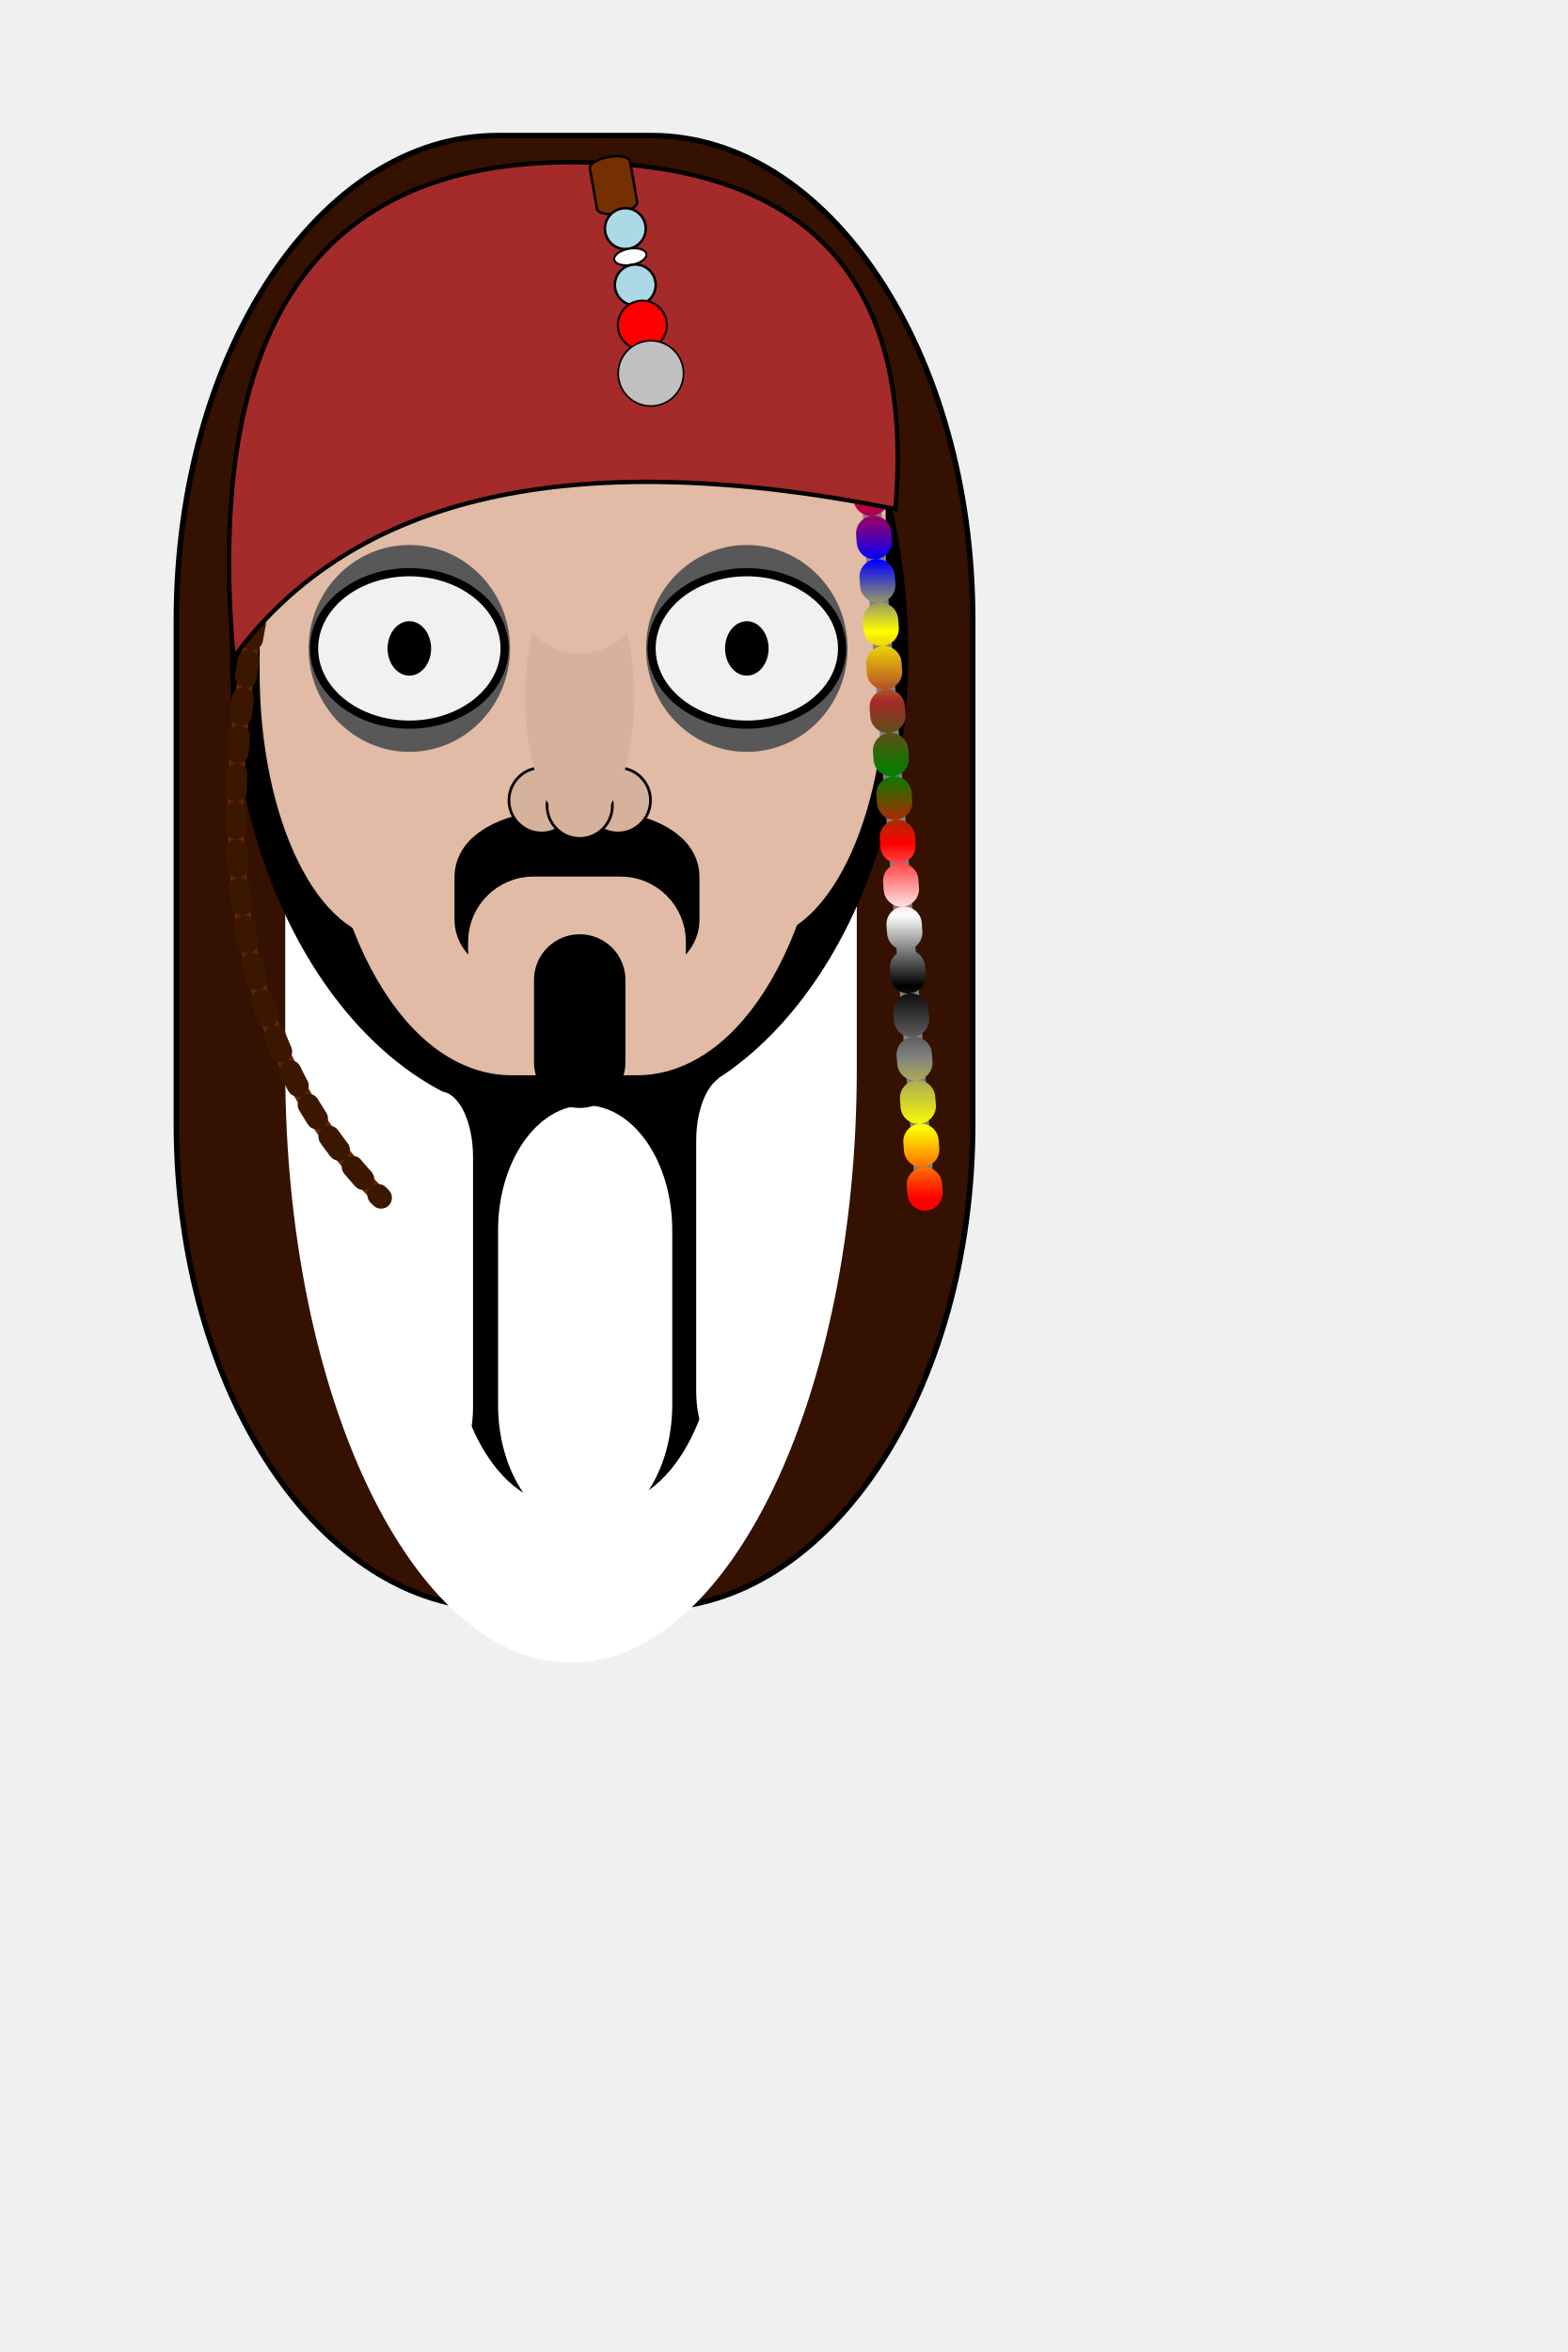
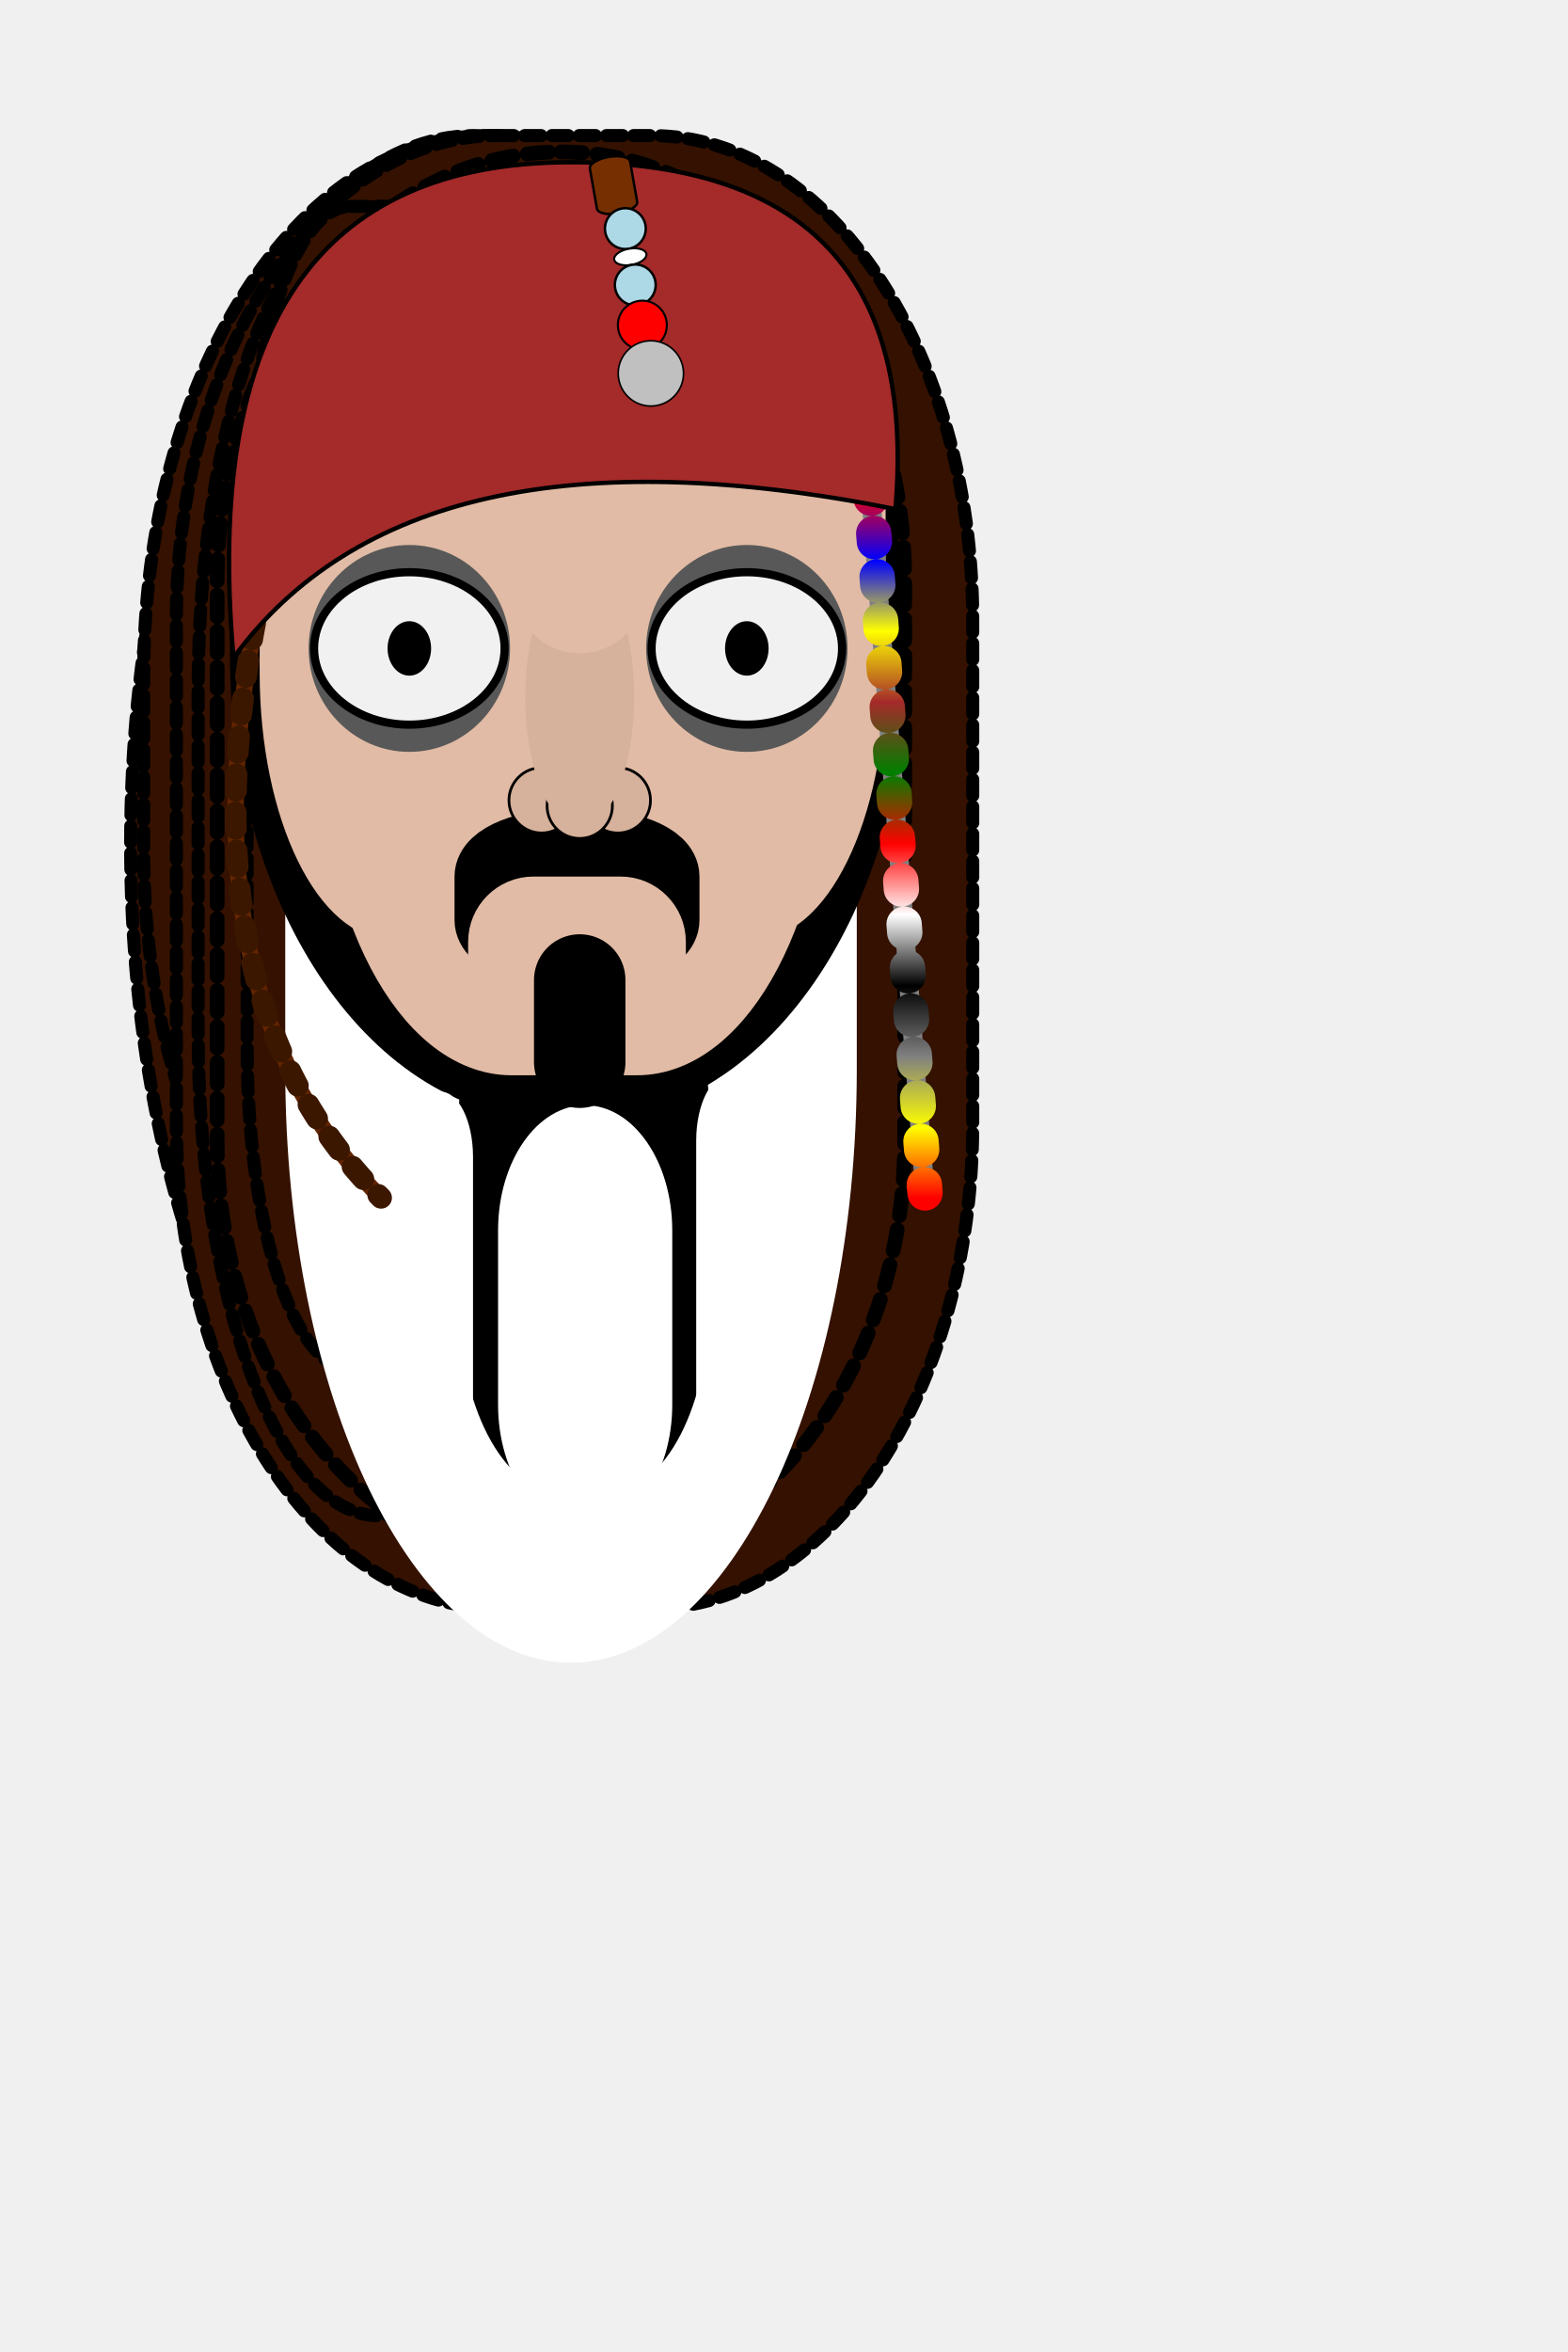
<svg xmlns="http://www.w3.org/2000/svg" xmlns:xlink="http://www.w3.org/1999/xlink" width="720" height="1080">
  <linearGradient id="three_stops" x1="0%" y1="0%" x2="0%" y2="100%">
    <stop offset="0%" style="stop-color: red;" />
    <stop offset="10%" style="stop-color: blue" />
    <stop offset="20%" style="stop-color: yellow;" />
    <stop offset="30%" style="stop-color: brown;" />
    <stop offset="40%" style="stop-color: green;" />
    <stop offset="50%" style="stop-color: red;" />
    <stop offset="60%" style="stop-color: white;" />
    <stop offset="70%" style="stop-color: black;" />
    <stop offset="80%" style="stop-color: grey;" />
    <stop offset="90%" style="stop-color: yellow;" />
    <stop offset="100%" style="stop-color: red;" />
  </linearGradient>
  <g transform="scale(0.25) translate(-500,-300)">
-     <rect id="head" x="824" y="549" height="2705" width="1463" fill="#341100" stroke="black" stroke-width="10" rx="590" ry="890" />
+     <rect id="head" x="740" y="549" height="2605" width="1263" fill="#341100" stroke="black" stroke-width="24" stroke-dasharray="30,20" stroke-linecap="round" rx="1990" ry="2290" />
+     <rect id="head" x="764" y="549" height="2305" width="1263" fill="#341100" stroke="black" stroke-width="24" stroke-dasharray="30,20" stroke-linecap="round" rx="1990" ry="990" />
+     <rect id="head" x="824" y="549" height="2705" width="1463" fill="#341100" stroke="black" stroke-width="24" stroke-dasharray="30,20" stroke-linecap="round" rx="590" ry="890" />
+     <rect id="head" x="864" y="679" height="2405" width="663" fill="#341100" stroke="black" stroke-width="24" stroke-dasharray="30,20" stroke-linecap="round" rx="590" ry="890" />
+     <rect id="head" x="899" y="579" height="2605" width="1263" fill="#341100" stroke="black" stroke-width="27" stroke-dasharray="40,26" stroke-linecap="round" rx="1990" ry="790" />
+     <rect id="head" x="954" y="679" height="2135" width="663" fill="#341100" stroke="black" stroke-width="24" stroke-dasharray="30,20" stroke-linecap="round" rx="190" ry="590" />
    <rect id="head" x="1024" y="649" height="2705" width="1050" fill="white" stroke="none" rx="590" ry="1090" />
    <rect id="head" x="924" y="649" height="1705" width="1243" fill="black" stroke="black" stroke-width="3" rx="590" ry="890" />
-     <rect x="1368" y="2020" height="1000" width="410" rx="170" ry="330" fill="black" stroke-width="90" stroke="black" />
-     <rect x="1415" y="2330" height="780" width="320" rx="970" ry="230" fill="white" stroke-width="90" stroke="none" />
+     <rect x="1368" y="2020" height="1000" width="410" rx="170" ry="330" fill="black" stroke-width="50" stroke-linecap="round" stroke="black" />
+     <rect x="1415" y="2330" height="780" width="320" rx="970" ry="230" fill="white" stroke-width="90" stroke-dasharray="30,30" stroke="none" />
    <rect id="face" x="977" y="700" height="1325" width="1150" fill="#E1BBA5" stroke="none" rx="240" ry="490" />
    <rect id="face" x="1130" y="1000" height="1230" width="850" fill="#E1BBA5" stroke="#E1BBA5" stroke-width="90" rx="310" ry="590" />
    <path id="hairbraids" stroke="#632500" fill="none" stroke-width="30" stroke-linecap="round" d="M 999 1308 Q 800 2100 1200 2500" />
    <path id="hairbraids" stroke="#3C1700" fill="none" stroke-dasharray="30,40" stroke-width="40" stroke-linecap="round" d="M 999 1308 Q 800 2100 1200 2500" />
    <g id="earbeads">
      <line x1="2099" y1="1200" x2="2200" y2="2500" stroke-width="35" stroke-linecap="round" stroke="grey" />
      <line x1="2099" y1="1200" x2="2200" y2="2500" stroke-width="65" stroke-dasharray="15,65" stroke-linecap="round" stroke="url(#three_stops)" />
    </g>
    <path id="bandana" stroke="black" stroke-width="8" fill="brown" d="M 929 1508 Q 1259 1058 2145 1235, 2199 598, 1549 598, 849 598,929 1508 " />
    <g id="bandana_decor" transform="scale(0.75) rotate(350,2945, -2350)">
      <rect x="1575" y="600" height="140" width="100" stroke="black" fill="#762F00" stroke-width="6" rx="2300" ry="20" />
      <circle id="first" cx="1635" cy="780" r="50" fill="lightblue" stroke="black" stroke-width="6" />
      <ellipse cx="1635" cy="850" rx="40" ry="20" fill="white" stroke-width="5" stroke="black" />
      <use xlink:href="#first" x="0" y="140" />
      <circle cx="1635" cy="1020" r="60" stroke="black" stroke-width="5" fill="red" />
      <circle cx="1635" cy="1140" r="80" fill="silver" stroke="black" stroke-width="4" />
    </g>
    <g id="eyes">
      <ellipse cx="1252" cy="1491" rx="185" ry="190" stroke="none" fill="#585858" />
      <ellipse cx="1252" cy="1491" rx="175" ry="140" stroke="black" stroke-width="15" fill="#F1F1F1" />
      <ellipse cx="1252" cy="1491" rx="40" ry="50" fill="black" stroke="none" />
    </g>
    <use xlink:href="#eyes" x="620" y="0" />
    <rect x="1400" y="1850" stroke="black" stroke-width="130" ry="60" rx="150" fill="black" height="200" width="320" />
    <rect x="1400" y="1950" stroke="#E1BBA5" stroke-width="80" ry="80" rx="80" fill="#E1BBA5" height="270" width="320" />
    <line x1="1565" y1="2251" x2="1565" y2="2100" stroke="black" stroke-linecap="round" stroke-width="168" />
    <rect id="leftspace" x="1779" y="2275" height="700" width="120" fill="white" rx="90" ry="120" stroke="none" />
    <use xlink:href="#leftspace" x="-530" y="30" />
    <g id="nose">
      <use xlink:href="#mid" x="-70" y="-10" />
      <use xlink:href="#mid" x="70" y="-10" />
      <circle id="mid" cx="1565" cy="1780" r="60" stroke="black" fill="#D6B19B" stroke-width="5" />
      <ellipse cx="1565" cy="1580" rx="100" ry="240" fill="#D6B19B" stroke="none" />
      <circle id="mid" cx="1565" cy="1380" r="120" stroke="none" fill="#E1BBA5" stroke-width="5" />
    </g>
  </g>
</svg>
